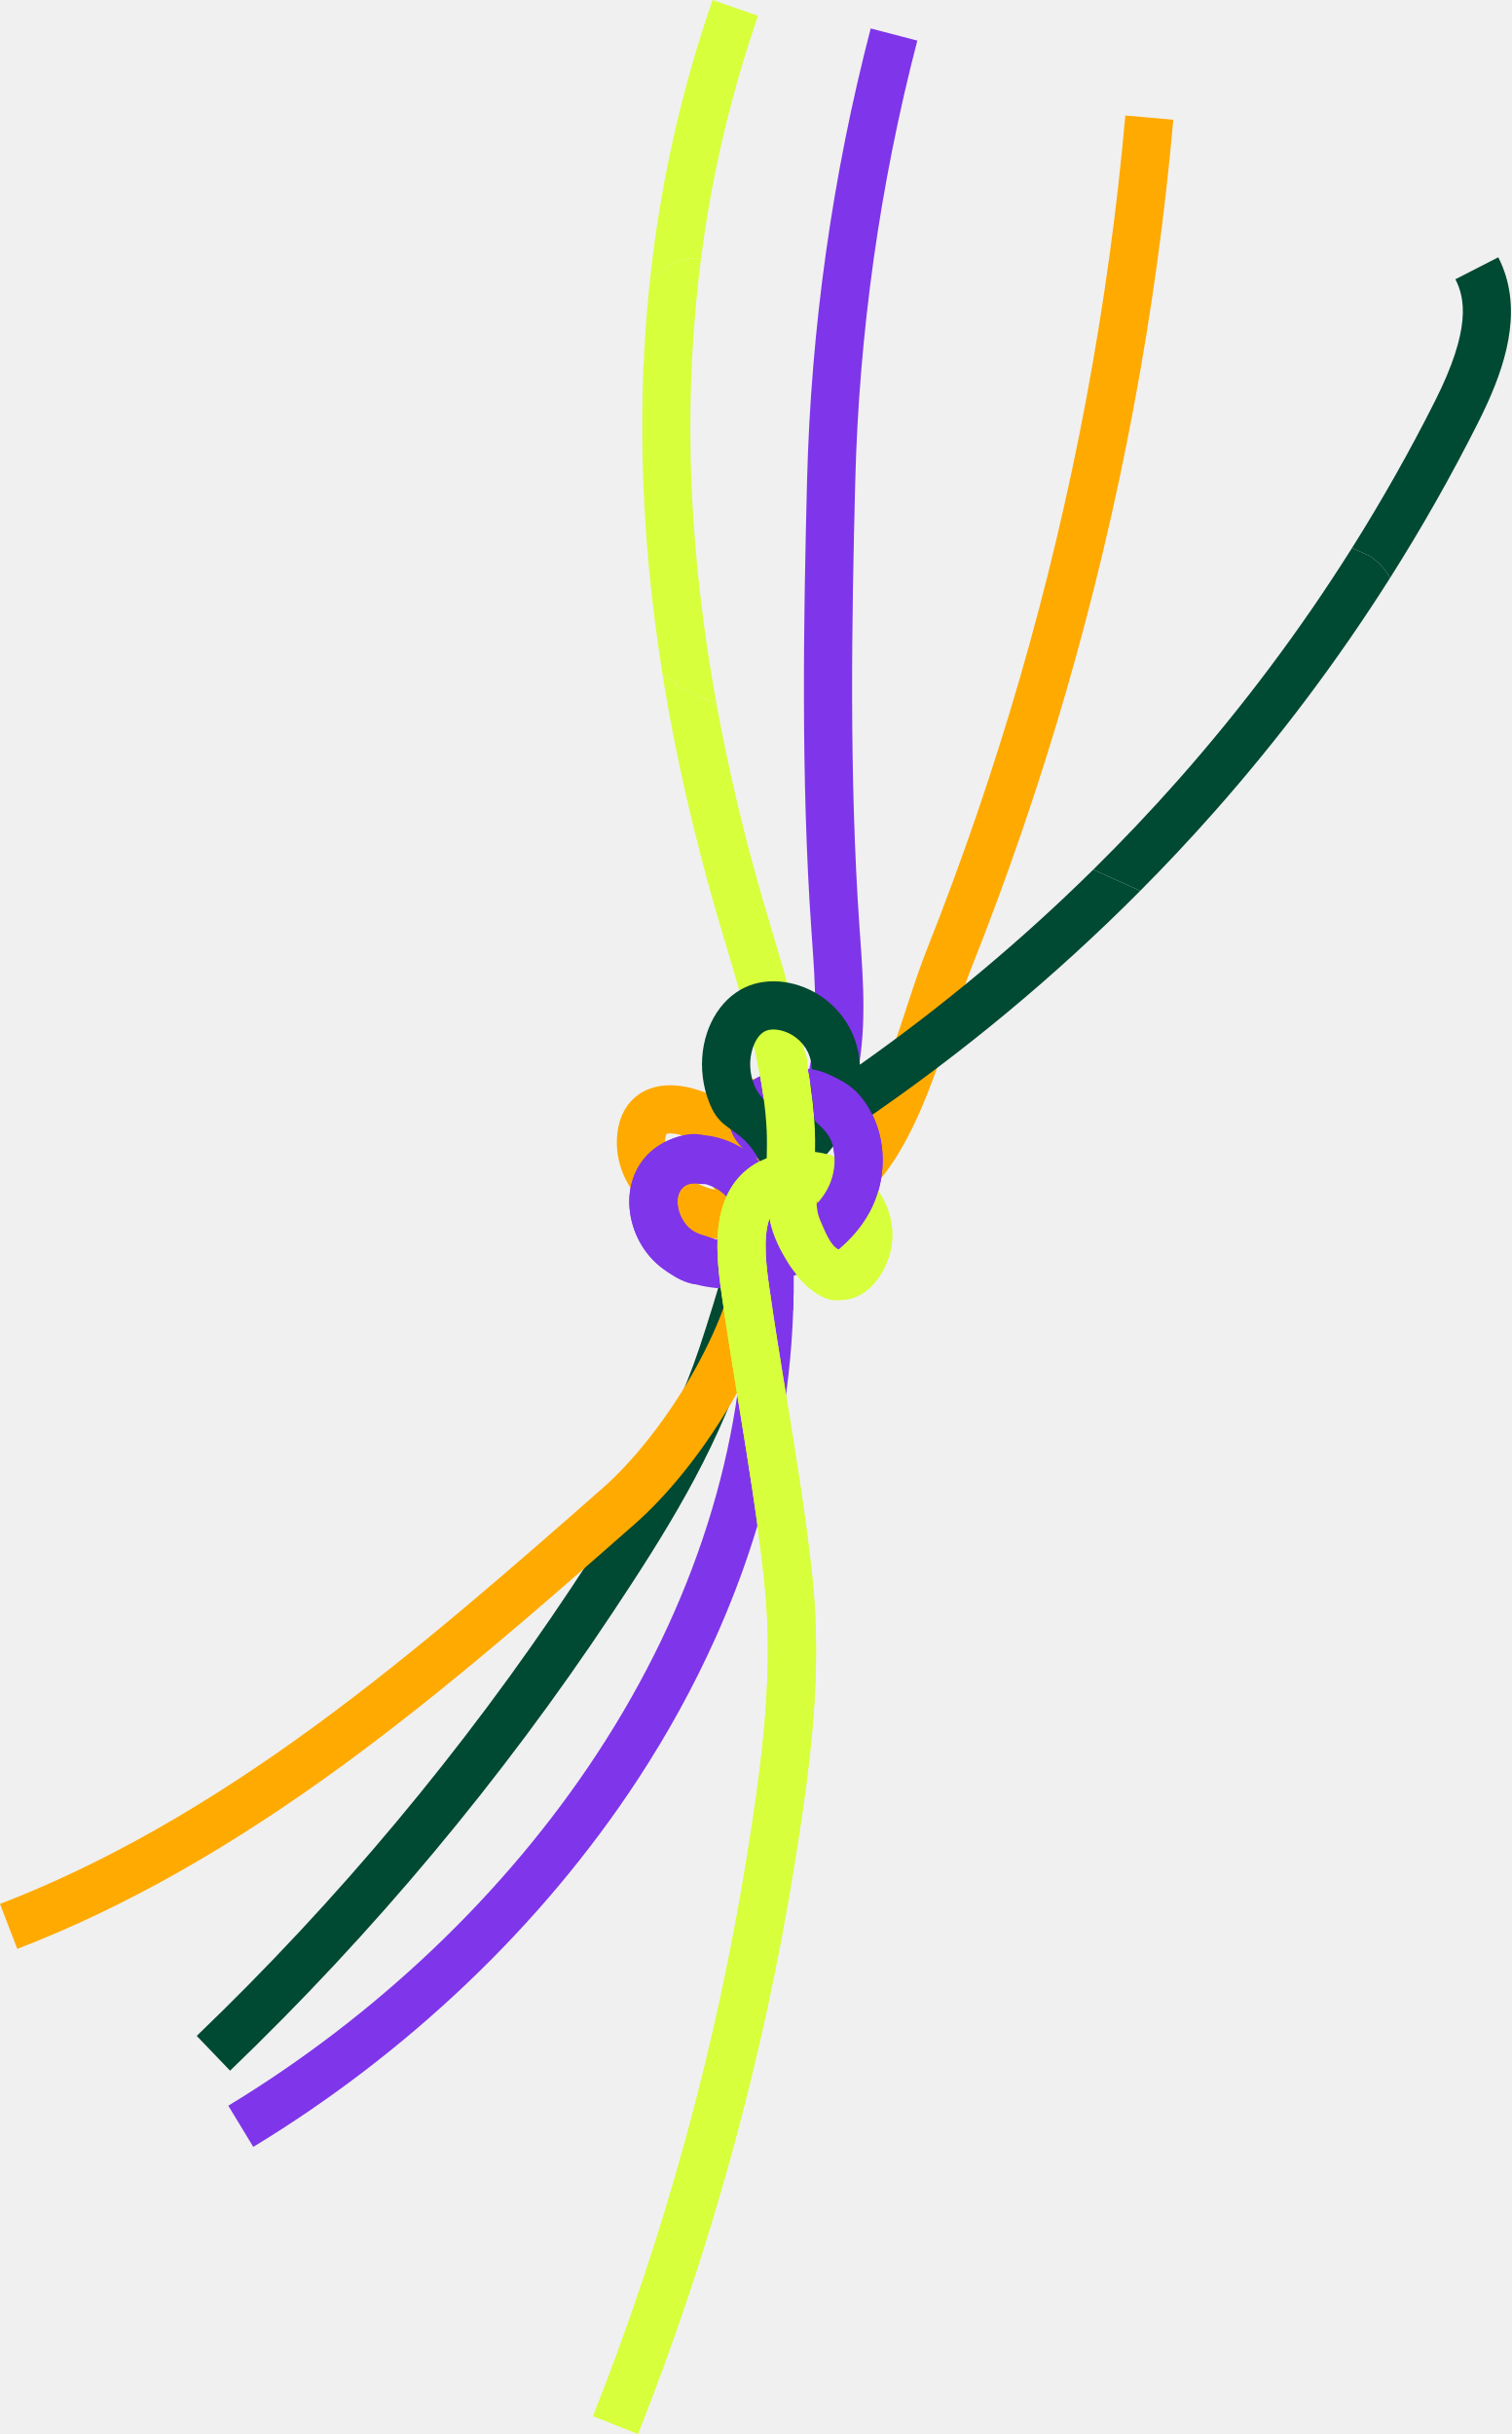
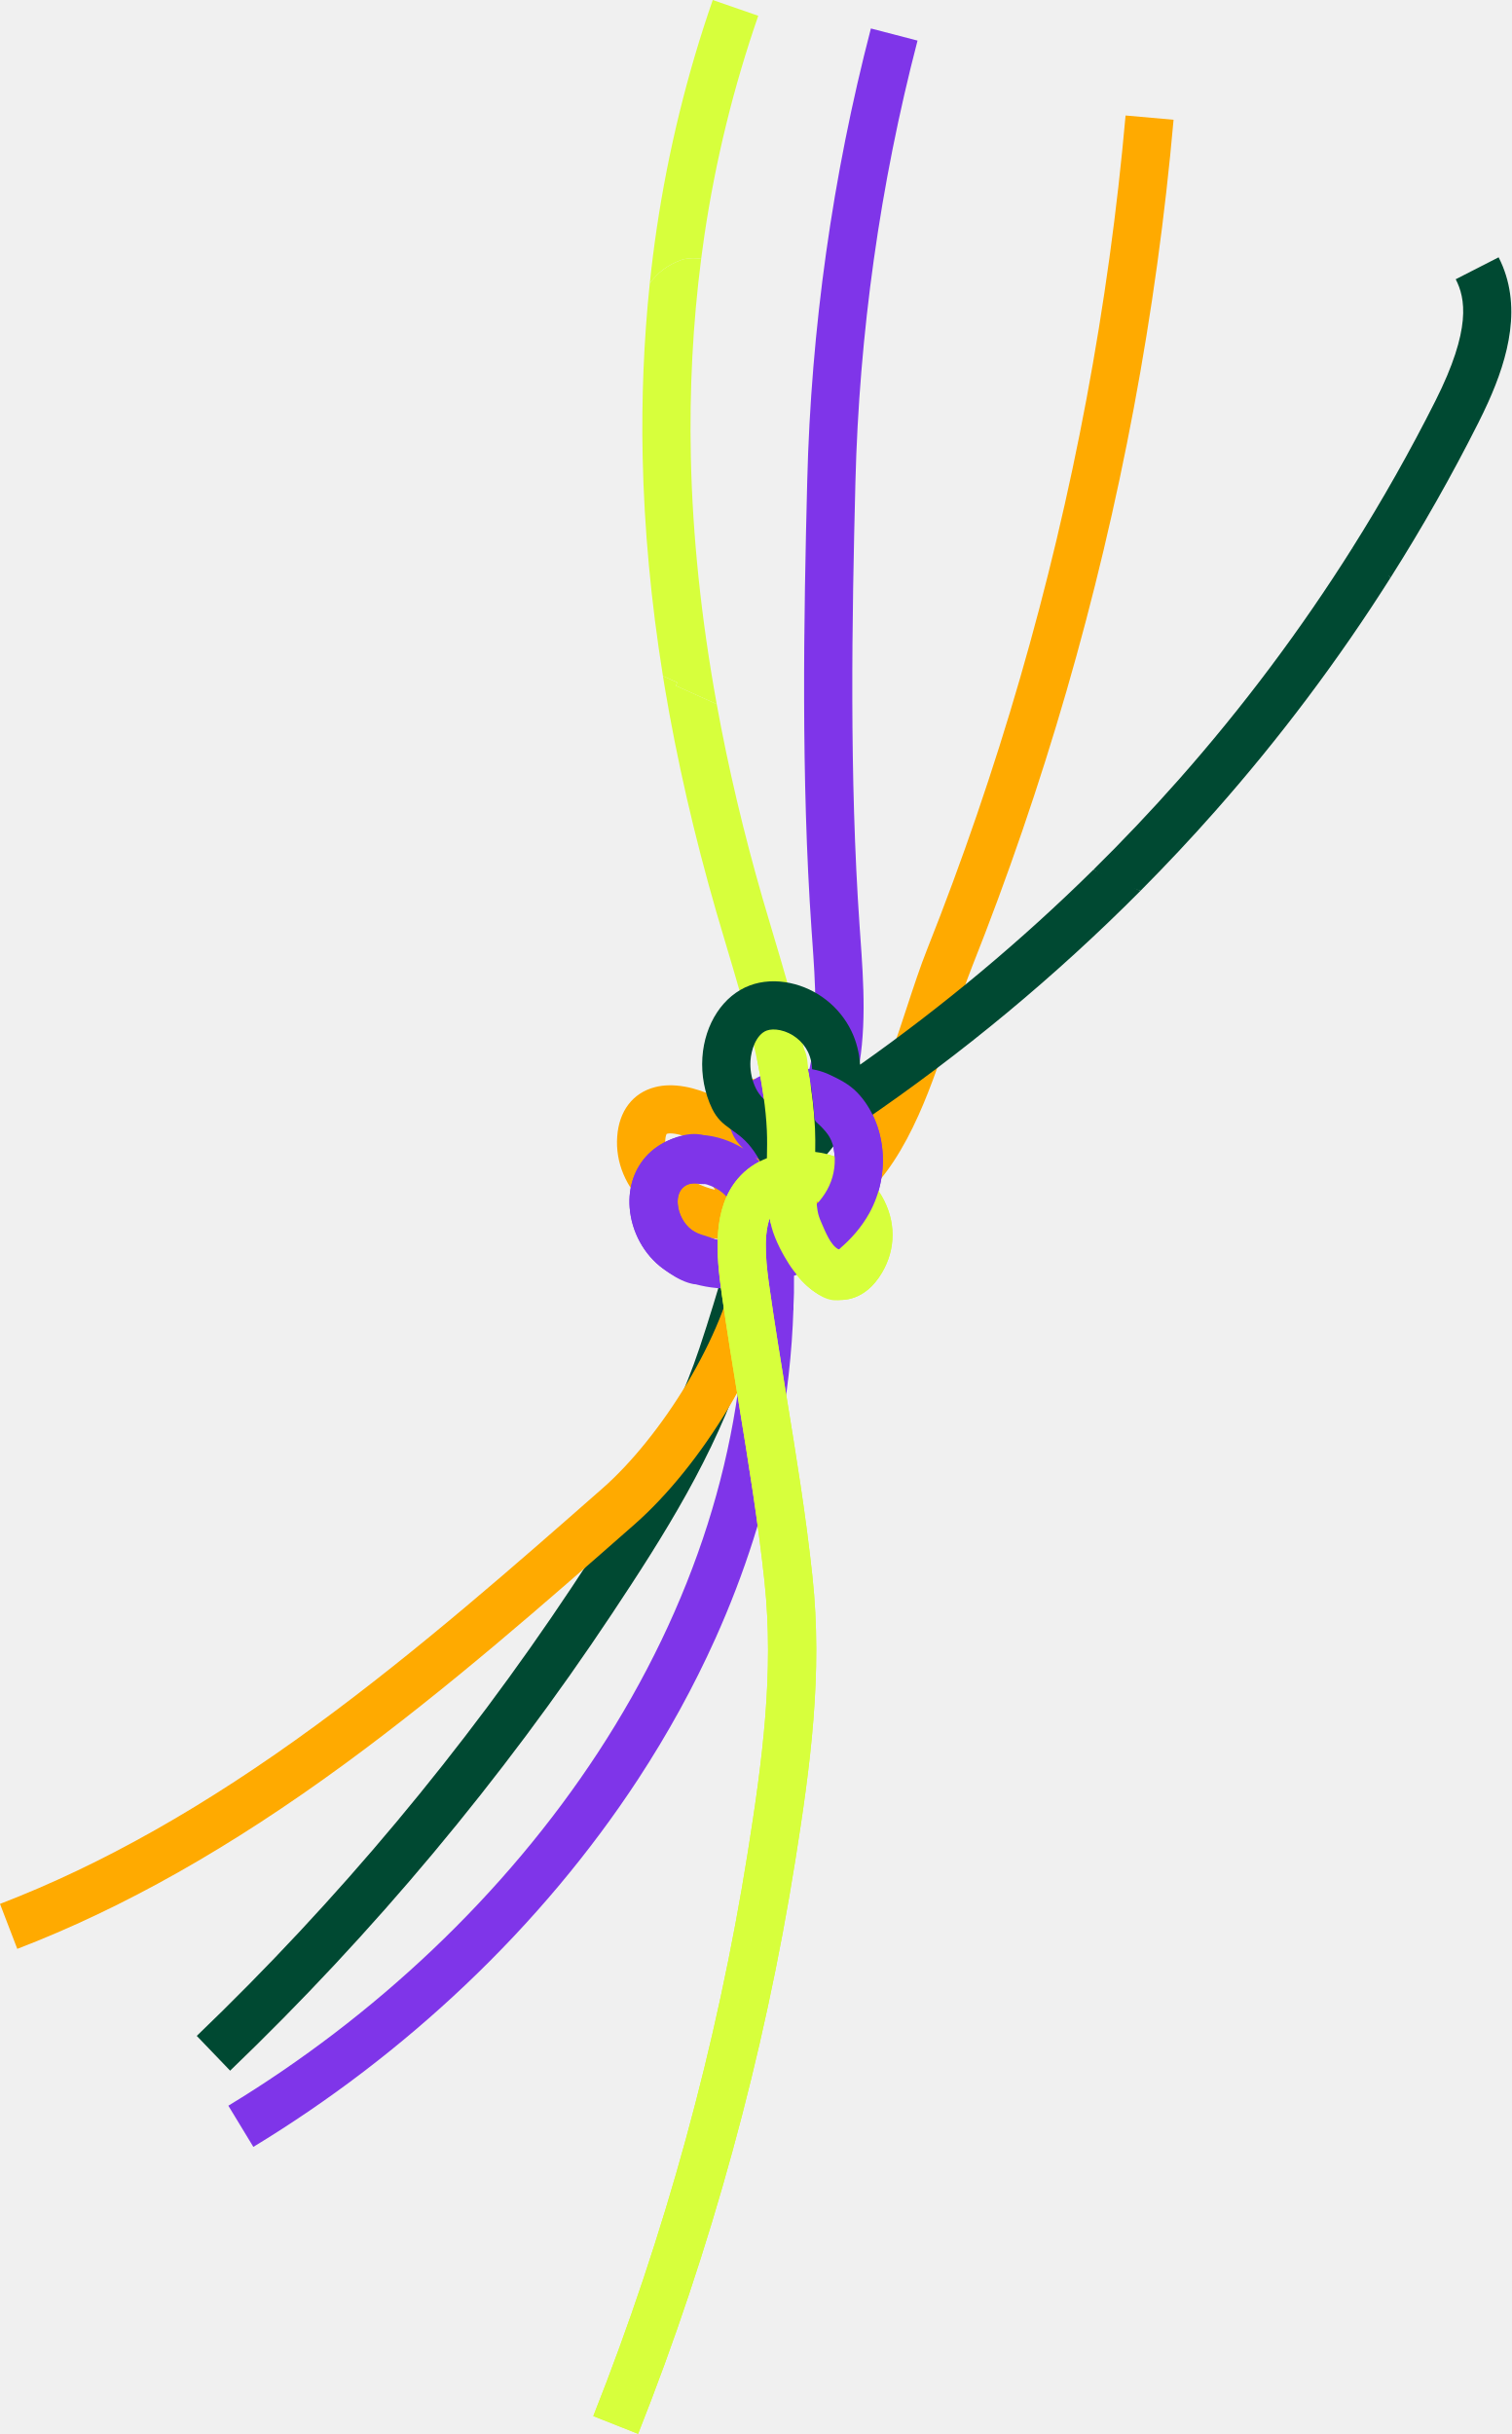
- <svg xmlns="http://www.w3.org/2000/svg" width="1506" height="2425" viewBox="0 0 1506 2425" fill="none">
-   <path d="M777.03 1064.88C766.49 1100.47 756.56 1136.76 746.96 1171.85C731.5 1228.36 715.51 1286.8 696.74 1343.01C667.66 1430.07 619.94 1505.48 569.46 1581.45C461.72 1743.6 336.06 1893.97 195.99 2028.38L229.22 2063.01C371.83 1926.17 499.75 1773.08 609.44 1608.01C661.78 1529.24 711.32 1450.86 742.27 1358.21C761.46 1300.73 777.63 1241.65 793.26 1184.51C802.79 1149.66 812.65 1113.62 823.05 1078.51" fill="#004932" />
-   <path d="M1347 545.98C1295.86 627.22 1238.03 704.451 1174.1 776.771C1146.89 807.551 1118.56 837.45 1089.19 866.42L1136.04 887.49C1161.51 861.86 1186.21 835.54 1210.06 808.56C1274.57 735.59 1333.02 657.75 1384.86 575.91C1381.32 568.95 1375.67 561.59 1365.39 554.25L1347 545.98Z" fill="#004932" />
-   <path d="M914.78 1111.39C900.27 1143.65 882.45 1173.1 858.54 1194.27C837.17 1213.19 810.73 1223.34 785.4 1223.8C785.12 1236.7 783.74 1250.27 781.24 1264.49C773.96 1305.92 754.13 1355.14 725.39 1403.1C697.98 1448.83 664.88 1489.85 632.19 1518.6C545.22 1595.06 446.65 1681.73 343.58 1757.25C229.67 1840.72 122.91 1901.04 17.22 1941.66L0 1896.86C101.67 1857.78 204.78 1799.45 315.22 1718.53C416.57 1644.27 514.29 1558.35 600.5 1482.55C629.15 1457.37 659.66 1419.41 684.22 1378.43C710.02 1335.38 727.69 1291.97 733.97 1256.19C735.17 1249.38 736.19 1241.92 736.79 1234.1C727.18 1235.26 717.48 1235.09 708.17 1233.49C684.65 1229.46 661.44 1218.2 644.48 1202.61C623.46 1183.29 612.91 1158.34 614.78 1132.37C616.61 1106.9 630.25 1088.97 652.2 1083.18C670.69 1078.3 692.85 1083.31 712.77 1092.77C714.83 1089.69 717.11 1086.75 719.61 1083.99L724.43 1078.67L731.38 1076.87C753.77 1071.06 777.82 1078.39 795.72 1096.49C813.98 1114.95 822.44 1141.25 818.08 1164.83C821.21 1162.84 824.12 1160.65 826.74 1158.33C863.02 1126.21 884.34 1061.34 903.14 1004.1C910.06 983.05 916.59 963.16 923.65 945.41C958.62 857.43 989.74 766.6 1016.13 675.42C1069.09 492.46 1104.43 303.93 1121.16 115.07L1168.97 119.31C1151.97 311.24 1116.05 502.84 1062.23 688.77C1035.41 781.42 1003.79 873.73 968.25 963.14C961.73 979.53 955.42 998.74 948.74 1019.08C938.79 1049.35 928.21 1081.57 914.79 1111.39M758.88 1127.82C759.78 1128.98 760.61 1130.14 761.37 1131.29C764.93 1136.63 768.1 1142.23 770.87 1148.09C769.83 1141.81 766.53 1135.27 761.57 1130.24C760.91 1129.58 760 1128.72 758.88 1127.82ZM663.82 1130.09C663.48 1130.85 662.89 1132.58 662.66 1135.83C661.84 1147.22 666.65 1157.8 676.97 1167.28C686.19 1175.76 699.11 1182.35 712.18 1185.36C706.26 1175.64 702.2 1164.49 700.38 1152.48C699.74 1148.26 699.39 1144.05 699.33 1139.9C696.57 1138.31 693.64 1136.8 690.61 1135.41C675.82 1128.66 666.36 1128.66 664.01 1129.73C663.96 1129.81 663.9 1129.93 663.83 1130.09" fill="#FFAA00" />
-   <path d="M712.36 1632.94C690.94 1680.57 665.26 1727.29 635.55 1772.67C587.73 1845.7 529.91 1914.61 463.7 1977.47C399.4 2038.51 328.29 2092.84 252.36 2138.95L227.45 2097.92C300.47 2053.59 368.84 2001.35 430.65 1942.66C494.17 1882.35 549.6 1816.31 595.39 1746.38C643.2 1673.36 680 1596.78 704.79 1518.76C729.5 1440.98 742.23 1361.72 742.69 1282.96C710.66 1286.39 682.01 1279.86 660.36 1263.89C641.48 1249.96 629.09 1227.3 627.22 1203.3C625.61 1182.54 632.17 1163.58 645.7 1149.91C659.23 1136.24 678.1 1129.42 698.84 1130.72C713.36 1131.63 727.88 1136.51 740.43 1144.35C728.21 1132.92 725.91 1120.96 726.21 1112.73C726.55 1103.6 730.48 1090.17 747.29 1078.04C760.9 1068.21 778.95 1063.33 798.11 1064.31C800.87 1064.45 803.6 1064.71 806.29 1065.08C815.26 1023.92 812.09 979.219 809.03 935.969C808.8 932.729 808.57 929.489 808.35 926.259C797.83 774.499 800.62 616.049 804.06 479.449C807.9 327.089 829.24 175.319 867.48 28.359L913.93 40.449C876.61 183.859 855.79 331.969 852.05 480.659C848.64 616.159 845.86 773.269 856.24 922.939C856.46 926.149 856.69 929.359 856.92 932.579C860.27 979.929 863.74 1028.89 852.72 1077.45C852.21 1079.68 851.5 1082.38 850.56 1085.42C865.94 1099.78 875.84 1119.92 878.61 1142.69C881.38 1165.49 876.89 1188.93 865.93 1208.68C850.85 1235.87 824.11 1257.81 790.68 1271.01C791.5 1358.64 778.01 1446.87 750.55 1533.3C739.89 1566.84 727.14 1600.11 712.37 1632.95M786.67 1220.11C803.26 1211.24 816.24 1199.29 823.95 1185.39C833.21 1168.69 833.76 1148.15 826.67 1132.94C818.05 1144.12 807.28 1153.62 794.22 1158C780.26 1162.69 765.73 1160.96 752.38 1153.21C756.44 1156.79 760.15 1160.72 763.41 1164.96C776.21 1181.62 783.05 1200.5 786.67 1220.12M676.73 1188.2C675.01 1192.03 674.82 1196.27 675.08 1199.58C675.86 1209.58 681.27 1219.67 688.86 1225.27C701.08 1234.29 719.4 1237.61 740.42 1234.88C738.21 1219.49 733.86 1205.29 725.34 1194.21C718.7 1185.57 706.85 1179.31 695.85 1178.62C691.11 1178.32 684.48 1178.96 679.82 1183.66C678.46 1185.04 677.45 1186.59 676.73 1188.2Z" fill="#7F35E9" />
-   <path d="M755.3 15.74L709.95 0C684.47 73.41 665.7 149.91 654.18 227.37C651.48 245.55 649.16 263.92 647.21 282.44C655.05 271.17 665.65 263.9 677.89 259.25C683.08 257.28 689.04 257 694.35 257.4C695.71 257.5 697.06 257.67 698.41 257.86C699.42 250.02 700.49 242.21 701.65 234.44C712.74 159.92 730.78 86.34 755.29 15.74" fill="#D7FF3C" />
-   <path d="M674.65 679.95L660.32 673.5C660.86 676.86 661.39 680.22 661.95 683.58C674.08 756.43 691.5 832.38 713.74 909.33C716.98 920.53 720.34 931.79 723.91 943.72C741.43 1002.33 761.28 1068.76 763.84 1126.38C764.24 1135.31 764.08 1144.37 763.9 1153.93C752.48 1158.42 742.89 1165.13 735.23 1174.04C709.37 1204.11 713.25 1249.31 718.91 1289.31C724.12 1326.06 730.17 1363.19 736.03 1399.1C745.46 1456.92 755.21 1516.72 761.5 1575.65C771.25 1666.92 759.19 1755.34 744.86 1845.42C714.27 2037.68 662.5 2226.68 590.97 2407.16L635.6 2424.84C708.42 2241.1 761.13 2048.69 792.27 1852.96C807.13 1759.56 819.61 1667.68 809.24 1570.55C802.81 1510.3 792.95 1449.84 783.41 1391.37C777.59 1355.71 771.58 1318.83 766.44 1282.58C764.03 1265.59 759.4 1232.88 766.8 1213.72C766.89 1214.23 766.99 1214.75 767.09 1215.26C769.64 1228.36 776.85 1245.28 785.9 1259.42C799.06 1279.96 813.92 1291.79 830.08 1294.59C838.98 1296.13 861.5 1296.65 878.41 1268.17C892.58 1244.3 892.57 1216.48 878.39 1191.85C864.3 1167.37 838.97 1150.78 812.01 1147.7C812.12 1140.02 812.14 1132.18 811.79 1124.25C808.97 1060.7 788.21 991.25 769.9 929.97C766.37 918.15 763.03 906.99 759.86 896C740.77 829.95 725.45 765.01 713.91 701.49L673.2 683.18L674.66 679.94L674.65 679.95ZM836.79 1215.8C840.58 1222.39 843.71 1232.58 837.13 1243.68C836.7 1244.4 836.31 1245.01 835.95 1245.52C828.49 1239.02 816.78 1219.35 814.2 1206.09C813.6 1203.01 813.13 1199.88 812.77 1196.71C822.44 1199.66 831.54 1206.68 836.78 1215.8" fill="#D7FF3C" />
-   <path d="M768.58 1196.63C792.24 1180.17 819.01 1160.23 837.22 1131.98C837.46 1131.61 837.7 1131.23 837.93 1130.86C845.24 1126.72 852.2 1122.23 858.73 1117.78C958.81 1049.53 1051.73 972.33 1136.03 887.5L1089.18 866.42C1017.59 937.04 939.79 1002.09 856.71 1060.75M856.72 1060.75C855.92 1048.94 853.05 1037.56 848.05 1027.21C836.31 1002.9 813.53 985.04 787.12 979.44C772.98 976.44 759.07 977.25 746.9 981.79C720.43 991.65 701.87 1019.84 699.62 1053.63C698.46 1071.1 701.88 1089.16 709.26 1104.47C718.93 1124.55 733.37 1124.32 748.1 1143.05C756.12 1153.26 765.47 1169.82 768.58 1196.63M804.83 1048.09C811.06 1061 810.14 1078.49 802.81 1095.01C790.11 1100.73 777.48 1103.47 767.17 1099C752.99 1092.86 746.46 1072.68 747.52 1056.81C747.89 1051.23 749.28 1045.07 751.68 1039.73C754.39 1033.72 758.38 1028.74 763.65 1026.77C767.22 1025.44 772.02 1025.31 777.17 1026.4C788.98 1028.91 799.58 1037.21 804.84 1048.09" fill="#004932" />
-   <path d="M1450.02 278.23C1459.59 296.92 1465.94 327.59 1429.74 399.49C1404.53 449.58 1376.9 498.46 1346.99 545.98L1365.38 554.25C1375.66 561.59 1381.31 568.96 1384.85 575.91C1416.64 525.73 1445.94 474.05 1472.61 421.07C1475.93 414.47 1479.24 407.62 1482.43 400.54C1502.36 356.23 1516.93 303.61 1492.74 256.35L1450.01 278.22L1450.02 278.23Z" fill="#004932" />
-   <path d="M635.6 2424.84L590.98 2407.15C662.5 2226.67 714.28 2037.68 744.87 1845.41C759.2 1755.33 771.26 1666.91 761.51 1575.64C755.22 1516.71 745.47 1456.91 736.04 1399.09C730.18 1363.18 724.13 1326.05 718.92 1289.3C713.25 1249.3 709.38 1204.1 735.24 1174.03C742.9 1165.12 752.48 1158.41 763.91 1153.92C764.1 1144.36 764.25 1135.3 763.85 1126.37C762.85 1103.77 759.22 1081.45 754.83 1059.29C750.73 1038.6 756.97 1023.26 781.19 1028.37C788.65 1029.95 797.38 1039.32 801.07 1045.75C804.71 1052.11 804.3 1061.88 805.52 1068.99C808.67 1087.26 810.97 1105.71 811.8 1124.24C812.15 1132.16 812.14 1140 812.02 1147.68C838.98 1150.75 864.31 1167.35 878.4 1191.83C892.58 1216.46 892.58 1244.28 878.42 1268.15C861.52 1296.63 838.99 1296.11 830.09 1294.57C813.93 1291.77 799.07 1279.93 785.91 1259.4C776.86 1245.27 769.65 1228.35 767.1 1215.24C767 1214.73 766.9 1214.21 766.81 1213.7C759.41 1232.86 764.04 1265.57 766.45 1282.56C771.59 1318.81 777.6 1355.69 783.42 1391.35C792.96 1449.82 802.82 1510.28 809.25 1570.53C819.62 1667.66 807.14 1759.54 792.28 1852.94C761.14 2048.67 708.43 2241.08 635.61 2424.82M835.96 1245.52C836.32 1245 836.71 1244.39 837.14 1243.68C843.72 1232.58 840.59 1222.39 836.8 1215.8C831.55 1206.69 822.46 1199.66 812.79 1196.71C813.15 1199.88 813.62 1203.01 814.22 1206.09C816.8 1219.35 828.51 1239.02 835.97 1245.52" fill="#D7FF3C" />
-   <path d="M645.7 1149.9C632.17 1163.58 625.61 1182.54 627.23 1203.29C629.09 1227.3 641.48 1249.95 660.37 1263.88C668.03 1269.54 676.29 1275.06 685.44 1277.98C689.83 1279.38 694.69 1280.27 699.25 1279.15C705.36 1277.64 706.18 1269.04 707.09 1263.65C708.52 1255.16 707.84 1242.5 713.63 1235.49C705.74 1231.12 696.37 1230.77 688.88 1225.25C681.29 1219.65 675.88 1209.56 675.1 1199.56C674.84 1196.25 675.03 1192.02 676.75 1188.19C677.48 1186.57 678.48 1185.02 679.85 1183.64C686.42 1177 693.17 1179.75 700.99 1179.71C708.81 1179.67 716.73 1174.37 720.36 1167.6C721.16 1166.1 721.81 1164.48 721.97 1162.78C722.18 1160.65 721.62 1158.52 721.02 1156.46C719.33 1150.7 717.21 1144.97 713.66 1140.13C697.96 1118.74 660.54 1134.91 645.73 1149.88" fill="#7F35E9" />
-   <path d="M826.4 1133.09C829.07 1137.73 830.49 1142.81 831.21 1150C832.42 1162.14 829.86 1174.71 823.94 1185.38C818.17 1195.79 809.75 1204.54 800.21 1211.57C790.33 1218.85 779.28 1221.72 766.95 1219.18C766.88 1223.24 766.82 1227.29 766.75 1231.35C766.69 1235.01 766.63 1238.68 766.96 1242.32C767.57 1249.03 768.5 1255.05 768.8 1261.77C769.13 1269.26 769.97 1276.77 772.13 1283.97C773.7 1289.18 776.04 1295.54 779.8 1299.62C780.81 1300.71 790.26 1305 790.25 1305.42C790.63 1293.94 790.78 1282.46 790.67 1270.99C824.1 1257.79 850.84 1235.85 865.92 1208.65C876.88 1188.9 881.38 1165.46 878.6 1142.66C877.46 1133.3 875 1124.09 871.34 1115.41C867.1 1105.39 861.21 1095.98 853.57 1088.19C845.65 1080.11 836.43 1075.48 826.38 1070.74C822.25 1068.8 817.92 1067.28 813.48 1066.22C811.33 1065.71 809.14 1065.29 806.97 1064.95C805.04 1064.65 804.83 1065.16 805.38 1067.2C806.89 1072.76 807.42 1078.16 808.08 1083.77C808.78 1089.78 809.72 1095.75 810.31 1101.78C810.62 1104.98 810.92 1108.19 811.1 1111.41C811.23 1113.75 811.35 1116.18 813.13 1117.93C814.5 1119.29 815.98 1120.54 817.34 1121.91C821.34 1125.92 824.27 1129.36 826.4 1133.07" fill="#7F35E9" />
-   <path d="M785.91 1259.42C775.68 1243.45 751.63 1199.84 779.66 1188.01C786.34 1185.19 794.82 1185.25 801.91 1186.07C805.71 1186.51 809.69 1188.08 811.58 1191.4C812.58 1193.15 812.89 1195.19 813.19 1197.18C813.79 1201.18 814.02 1205.46 815.01 1209.38C815.84 1212.69 817.26 1216.13 818.66 1219.27C821.94 1226.64 827.21 1240.31 834.72 1244.41C837.62 1245.99 838.91 1244.21 842.72 1246.95C846.54 1249.7 849.57 1254.15 851.44 1258.4C854.39 1265.13 854.81 1272.93 852.6 1279.93C851.24 1284.26 848.82 1288.37 845.2 1291.11C823.87 1307.29 795.7 1274.7 785.91 1259.42Z" fill="#D7FF3C" />
-   <path d="M677.9 259.251C665.65 263.901 655.05 271.171 647.22 282.441C641.27 339.101 638.89 397.191 640.14 455.791C641.64 526.201 648.44 599.401 660.33 673.511L674.66 679.961L673.2 683.201L713.91 701.511C698.46 616.451 689.81 533.941 688.13 454.771C686.7 387.911 690.17 321.791 698.43 257.861C697.08 257.661 695.73 257.501 694.37 257.401C689.05 257.011 683.1 257.281 677.91 259.251" fill="#D7FF3C" />
+ <svg xmlns="http://www.w3.org/2000/svg" width="1156" height="1861" viewBox="0 0 1156 1861" fill="none">
+   <g clip-path="url(#clip0_1297_471)">
+     <path d="M596.445 817.213C588.355 844.525 580.733 872.375 573.364 899.304C561.497 942.671 549.223 987.519 534.815 1030.66C512.493 1097.47 475.864 1155.34 437.115 1213.64C354.415 1338.08 257.958 1453.48 150.441 1556.62L175.948 1583.2C285.415 1478.19 383.606 1360.7 467.804 1234.02C507.98 1173.57 546.007 1113.42 569.764 1042.32C584.494 998.209 596.906 952.87 608.903 909.02C616.219 882.275 623.787 854.617 631.77 827.673" fill="#004932" />
+     <path d="M1033.95 418.997C994.697 481.342 950.307 540.611 901.235 596.111C880.348 619.733 858.602 642.678 836.058 664.91L852.5 674.5L872.02 681.08C891.571 661.411 910.53 641.212 928.838 620.507C978.355 564.508 1023.22 504.772 1063.01 441.966C1060.3 436.625 1055.96 430.977 1048.07 425.344L1033.95 418.997Z" fill="#004932" />
+     <path d="M702.182 852.906C691.044 877.663 677.365 900.264 659.012 916.51C642.609 931.03 622.313 938.819 602.87 939.172C602.655 949.072 601.596 959.486 599.677 970.399C594.089 1002.19 578.867 1039.97 556.807 1076.77C535.767 1111.87 510.359 1143.34 485.267 1165.41C418.509 1224.09 342.847 1290.6 263.731 1348.55C176.294 1412.61 94.345 1458.9 13.218 1490.07L0 1455.69C78.041 1425.7 157.188 1380.94 241.962 1318.84C319.758 1261.85 394.767 1195.91 460.942 1137.74C482.933 1118.42 506.353 1089.29 525.205 1057.84C545.009 1024.8 558.572 991.487 563.393 964.029C564.314 958.803 565.097 953.078 565.557 947.077C558.181 947.967 550.735 947.836 543.589 946.609C525.535 943.516 507.719 934.875 494.7 922.911C478.566 908.084 470.467 888.937 471.903 869.007C473.308 849.46 483.778 835.701 500.626 831.257C514.819 827.512 531.829 831.357 547.12 838.617C548.701 836.253 550.451 833.997 552.37 831.879L556.07 827.796L561.405 826.415C578.591 821.956 597.052 827.581 610.792 841.472C624.808 855.638 631.302 875.821 627.955 893.917C630.358 892.39 632.591 890.709 634.603 888.929C662.451 864.279 678.816 814.497 693.247 770.569C698.559 754.415 703.571 739.151 708.99 725.529C735.833 658.011 759.721 588.306 779.978 518.333C820.63 377.925 847.756 233.243 860.598 88.308L897.297 91.561C884.248 238.853 856.676 385.891 815.364 528.578C794.777 599.68 770.505 670.521 743.225 739.136C738.22 751.714 733.377 766.456 728.249 782.065C720.612 805.295 712.491 830.022 702.189 852.906M582.513 865.515C583.204 866.405 583.841 867.295 584.425 868.178C587.157 872.276 589.591 876.574 591.717 881.071C590.919 876.251 588.386 871.232 584.578 867.372C584.072 866.866 583.373 866.206 582.513 865.515ZM509.546 867.257C509.285 867.84 508.832 869.168 508.655 871.662C508.026 880.403 511.718 888.522 519.64 895.797C526.717 902.305 536.634 907.363 546.667 909.672C542.123 902.213 539.006 893.656 537.609 884.44C537.118 881.201 536.849 877.97 536.803 874.785C534.685 873.565 532.435 872.406 530.11 871.34C518.757 866.16 511.495 866.16 509.692 866.981C509.653 867.042 509.607 867.134 509.553 867.257" fill="#FFAA00" />
+     <path d="M546.805 1253.16C530.363 1289.71 510.651 1325.56 487.846 1360.39C451.139 1416.43 406.757 1469.32 355.934 1517.56C306.578 1564.4 251.994 1606.09 193.711 1641.48L174.59 1609.99C230.64 1575.97 283.12 1535.88 330.565 1490.84C379.323 1444.56 421.871 1393.88 457.019 1340.21C493.718 1284.17 521.965 1225.41 540.994 1165.53C559.961 1105.84 569.733 1045.01 570.086 984.573C545.5 987.205 523.508 982.194 506.89 969.938C492.398 959.248 482.887 941.858 481.452 923.44C480.216 907.508 485.251 892.958 495.637 882.467C506.022 871.976 520.507 866.743 536.427 867.74C547.572 868.439 558.718 872.184 568.351 878.2C558.971 869.429 557.206 860.25 557.436 853.934C557.697 846.928 560.714 836.621 573.617 827.312C584.064 819.769 597.919 816.024 612.626 816.776C614.745 816.883 616.84 817.083 618.905 817.367C625.79 785.779 623.357 751.475 621.008 718.284C620.832 715.797 620.655 713.311 620.486 710.832C612.411 594.368 614.553 472.77 617.193 367.94C620.141 251.016 636.521 134.544 665.874 21.764L701.529 31.042C672.883 141.098 656.901 254.761 654.03 368.869C651.413 472.854 649.279 593.424 657.247 708.284C657.415 710.748 657.592 713.211 657.769 715.682C660.34 752.02 663.004 789.594 654.545 826.86C654.153 828.571 653.608 830.643 652.887 832.976C664.692 843.996 672.291 859.452 674.418 876.926C676.544 894.423 673.097 912.412 664.685 927.569C653.109 948.435 632.584 965.272 606.923 975.402C607.552 1042.65 597.198 1110.36 576.119 1176.69C567.937 1202.43 558.15 1227.96 546.813 1253.16M603.845 936.34C616.579 929.533 626.543 920.362 632.461 909.695C639.569 896.879 639.991 881.116 634.549 869.444C627.932 878.024 619.665 885.314 609.64 888.676C598.925 892.275 587.771 890.947 577.524 885C580.64 887.747 583.488 890.763 585.991 894.017C595.816 906.802 601.066 921.291 603.845 936.348M519.455 911.852C518.135 914.791 517.989 918.045 518.189 920.585C518.788 928.259 522.94 936.002 528.766 940.3C538.146 947.222 552.209 949.77 568.344 947.675C566.647 935.864 563.308 924.967 556.768 916.464C551.671 909.833 542.575 905.029 534.132 904.5C530.493 904.27 525.404 904.761 521.827 908.368C520.783 909.427 520.008 910.616 519.455 911.852Z" fill="#7F35E9" />
+     <path d="M579.765 12.079L544.955 0C525.397 56.337 510.989 115.044 502.146 174.489C500.074 188.441 498.293 202.538 496.796 216.751C502.814 208.102 510.95 202.523 520.346 198.954C524.33 197.443 528.905 197.228 532.98 197.535C534.024 197.611 535.061 197.742 536.097 197.888C536.872 191.871 537.694 185.877 538.584 179.915C547.097 122.726 560.944 66.259 579.758 12.079" fill="#D7FF3C" />
+     <path d="M517.859 521.809L506.859 516.859C507.274 519.438 507.681 522.016 508.11 524.595C517.421 580.502 530.793 638.788 547.864 697.841C550.351 706.436 552.93 715.077 555.671 724.232C569.119 769.211 584.356 820.191 586.321 864.41C586.628 871.263 586.505 878.216 586.367 885.552C577.601 888.998 570.24 894.147 564.36 900.985C544.51 924.062 547.488 958.749 551.833 989.446C555.832 1017.65 560.476 1046.14 564.974 1073.7C572.212 1118.07 579.696 1163.97 584.525 1209.19C592.009 1279.23 582.751 1347.09 571.752 1416.22C548.271 1563.76 508.533 1708.8 453.626 1847.31L487.884 1860.88C543.781 1719.87 584.241 1572.21 608.144 1422C619.55 1350.33 629.13 1279.82 621.17 1205.28C616.234 1159.04 608.665 1112.64 601.343 1067.77C596.875 1040.4 592.262 1012.1 588.316 984.281C586.467 971.243 582.913 946.14 588.593 931.436C588.662 931.828 588.739 932.227 588.815 932.618C590.773 942.672 596.307 955.656 603.254 966.508C613.355 982.271 624.762 991.349 637.166 993.498C643.998 994.68 661.284 995.079 674.264 973.223C685.141 954.904 685.133 933.555 674.249 914.653C663.433 895.866 643.99 883.135 623.296 880.771C623.38 874.877 623.396 868.861 623.127 862.775C620.962 814.005 605.027 760.708 590.972 713.68C588.263 704.609 585.699 696.045 583.266 687.611C568.612 636.923 556.853 587.086 547.995 538.34L516.746 524.288L517.866 521.802L517.859 521.809ZM642.317 933.033C645.226 938.09 647.629 945.91 642.578 954.428C642.248 954.981 641.948 955.449 641.672 955.841C635.946 950.852 626.957 935.757 624.977 925.581C624.516 923.217 624.156 920.815 623.879 918.383C631.302 920.646 638.287 926.034 642.309 933.033" fill="#D7FF3C" />
+     <path d="M589.959 918.321C608.12 905.689 628.669 890.387 642.647 868.707C642.831 868.423 643.015 868.131 643.192 867.847C648.803 864.67 654.146 861.225 659.158 857.81C735.979 805.433 807.304 746.188 872.012 681.087L836.051 664.91C781.098 719.106 721.379 769.026 657.607 814.043M657.615 814.043C657.001 804.98 654.798 796.247 650.96 788.304C641.948 769.648 624.463 755.942 604.19 751.644C593.337 749.342 582.659 749.964 573.318 753.448C552.999 761.014 538.753 782.648 537.026 808.579C536.135 821.986 538.76 835.846 544.425 847.595C551.848 863.005 562.932 862.829 574.239 877.202C580.395 885.038 587.572 897.746 589.959 918.321M617.785 804.328C622.567 814.235 621.86 827.658 616.234 840.335C606.485 844.725 596.791 846.828 588.877 843.397C577.992 838.685 572.98 823.199 573.794 811.02C574.078 806.738 575.145 802.01 576.987 797.912C579.067 793.3 582.13 789.478 586.175 787.966C588.915 786.946 592.6 786.846 596.553 787.682C605.618 789.609 613.755 795.978 617.792 804.328" fill="#004932" />
+     <path d="M1113.03 213.52C1120.38 227.863 1125.25 251.4 1097.46 306.577C1078.11 345.018 1056.9 382.529 1033.94 418.997L1045 429C1052.89 434.633 1060.29 436.632 1063.01 441.966C1087.41 403.457 1109.9 363.796 1130.37 323.138C1132.92 318.073 1135.46 312.817 1137.91 307.383C1153.21 273.379 1164.39 232.997 1145.82 196.729L1113.02 213.512L1113.03 213.52Z" fill="#004932" />
+     <path d="M487.884 1860.88L453.634 1847.3C508.533 1708.8 548.279 1563.76 571.759 1416.21C582.759 1347.08 592.016 1279.22 584.532 1209.18C579.704 1163.96 572.22 1118.07 564.982 1073.69C560.483 1046.14 555.839 1017.64 551.84 989.438C547.488 958.742 544.517 924.054 564.367 900.978C570.247 894.14 577.601 888.99 586.374 885.545C586.52 878.208 586.635 871.255 586.328 864.402C585.561 847.058 582.774 829.93 579.405 812.924C576.258 797.046 581.047 785.273 599.639 789.195C605.365 790.407 612.066 797.598 614.898 802.533C617.692 807.413 617.378 814.911 618.314 820.368C620.732 834.388 622.498 848.547 623.135 862.768C623.403 868.846 623.396 874.862 623.304 880.756C643.998 883.112 663.441 895.851 674.257 914.638C685.141 933.539 685.141 954.889 674.272 973.207C661.3 995.064 644.006 994.665 637.174 993.483C624.77 991.334 613.363 982.248 603.262 966.492C596.315 955.649 590.78 942.664 588.823 932.603C588.746 932.212 588.67 931.813 588.6 931.421C582.92 946.125 586.474 971.228 588.324 984.266C592.27 1012.09 596.883 1040.39 601.35 1067.75C608.673 1112.63 616.242 1159.02 621.177 1205.26C629.137 1279.8 619.558 1350.31 608.151 1421.99C584.248 1572.2 543.788 1719.86 487.892 1860.86M641.68 955.841C641.956 955.442 642.255 954.974 642.586 954.429C647.636 945.91 645.234 938.09 642.325 933.033C638.295 926.042 631.317 920.647 623.895 918.383C624.171 920.815 624.532 923.217 624.992 925.581C626.973 935.757 635.961 950.852 641.687 955.841" fill="#D7FF3C" />
+     <path d="M495.637 882.46C485.251 892.958 480.216 907.508 481.459 923.432C482.887 941.858 492.398 959.24 506.898 969.93C512.777 974.274 519.118 978.51 526.141 980.751C529.511 981.825 533.241 982.508 536.742 981.649C541.432 980.49 542.061 973.89 542.76 969.754C543.857 963.238 543.335 953.523 547.78 948.143C541.723 944.79 534.531 944.521 528.782 940.285C522.956 935.987 518.803 928.244 518.204 920.57C518.005 918.03 518.151 914.783 519.471 911.844C520.031 910.601 520.799 909.411 521.85 908.352C526.893 903.257 532.075 905.367 538.077 905.336C544.08 905.306 550.159 901.238 552.946 896.043C553.56 894.892 554.059 893.649 554.181 892.344C554.343 890.709 553.913 889.075 553.452 887.494C552.155 883.073 550.528 878.676 547.803 874.962C535.751 858.547 507.028 870.956 495.66 882.444" fill="#7F35E9" />
+     <path d="M634.342 869.559C636.391 873.12 637.481 877.018 638.034 882.536C638.962 891.853 636.997 901.499 632.453 909.688C628.024 917.676 621.561 924.391 614.238 929.786C606.654 935.373 598.172 937.576 588.708 935.627C588.654 938.742 588.608 941.85 588.554 944.966C588.508 947.775 588.462 950.591 588.716 953.385C589.184 958.534 589.898 963.154 590.128 968.311C590.381 974.059 591.026 979.822 592.684 985.348C593.889 989.346 595.685 994.227 598.572 997.358C599.347 998.194 606.601 1001.49 606.593 1001.81C606.885 992.999 607 984.189 606.915 975.387C632.576 965.257 653.102 948.419 664.677 927.546C673.09 912.389 676.544 894.401 674.41 876.903C673.535 869.72 671.647 862.652 668.837 855.991C665.583 848.302 661.062 841.08 655.197 835.102C649.118 828.901 642.041 825.348 634.326 821.71C631.156 820.221 627.832 819.055 624.424 818.242C622.774 817.85 621.093 817.528 619.427 817.267C617.946 817.037 617.785 817.428 618.207 818.994C619.366 823.26 619.773 827.405 620.279 831.71C620.817 836.322 621.538 840.904 621.991 845.531C622.229 847.987 622.459 850.45 622.597 852.921C622.697 854.717 622.789 856.582 624.156 857.925C625.207 858.969 626.343 859.928 627.387 860.979C630.458 864.057 632.707 866.697 634.342 869.544" fill="#7F35E9" />
+     <path d="M603.262 966.507C595.409 954.252 576.948 920.784 598.464 911.706C603.592 909.542 610.101 909.588 615.543 910.217C618.46 910.554 621.515 911.759 622.966 914.307C623.733 915.65 623.971 917.216 624.202 918.743C624.662 921.813 624.839 925.097 625.599 928.105C626.236 930.646 627.326 933.286 628.4 935.695C630.918 941.351 634.963 951.842 640.728 954.988C642.954 956.201 643.944 954.835 646.869 956.937C649.801 959.048 652.127 962.463 653.562 965.725C655.827 970.889 656.149 976.875 654.453 982.247C653.409 985.57 651.551 988.724 648.772 990.827C632.4 1003.24 610.776 978.234 603.262 966.507Z" fill="#D7FF3C" />
+     <path d="M520.354 198.955C510.95 202.523 502.814 208.102 496.804 216.751C492.236 260.233 490.41 304.813 491.369 349.784C492.52 403.818 497.74 459.994 506.867 516.867L517.866 521.817L516.746 524.304L547.995 538.355C536.135 473.078 529.496 409.758 528.206 349.001C527.108 297.691 529.772 246.949 536.112 197.888C535.076 197.735 534.04 197.612 532.996 197.535C528.912 197.236 524.345 197.443 520.361 198.955" fill="#D7FF3C" />
+   </g>
+   <defs>
+     <clipPath id="clip0_1297_471">
+       <rect width="1156" height="1861" fill="white" />
+     </clipPath>
+   </defs>
</svg>
